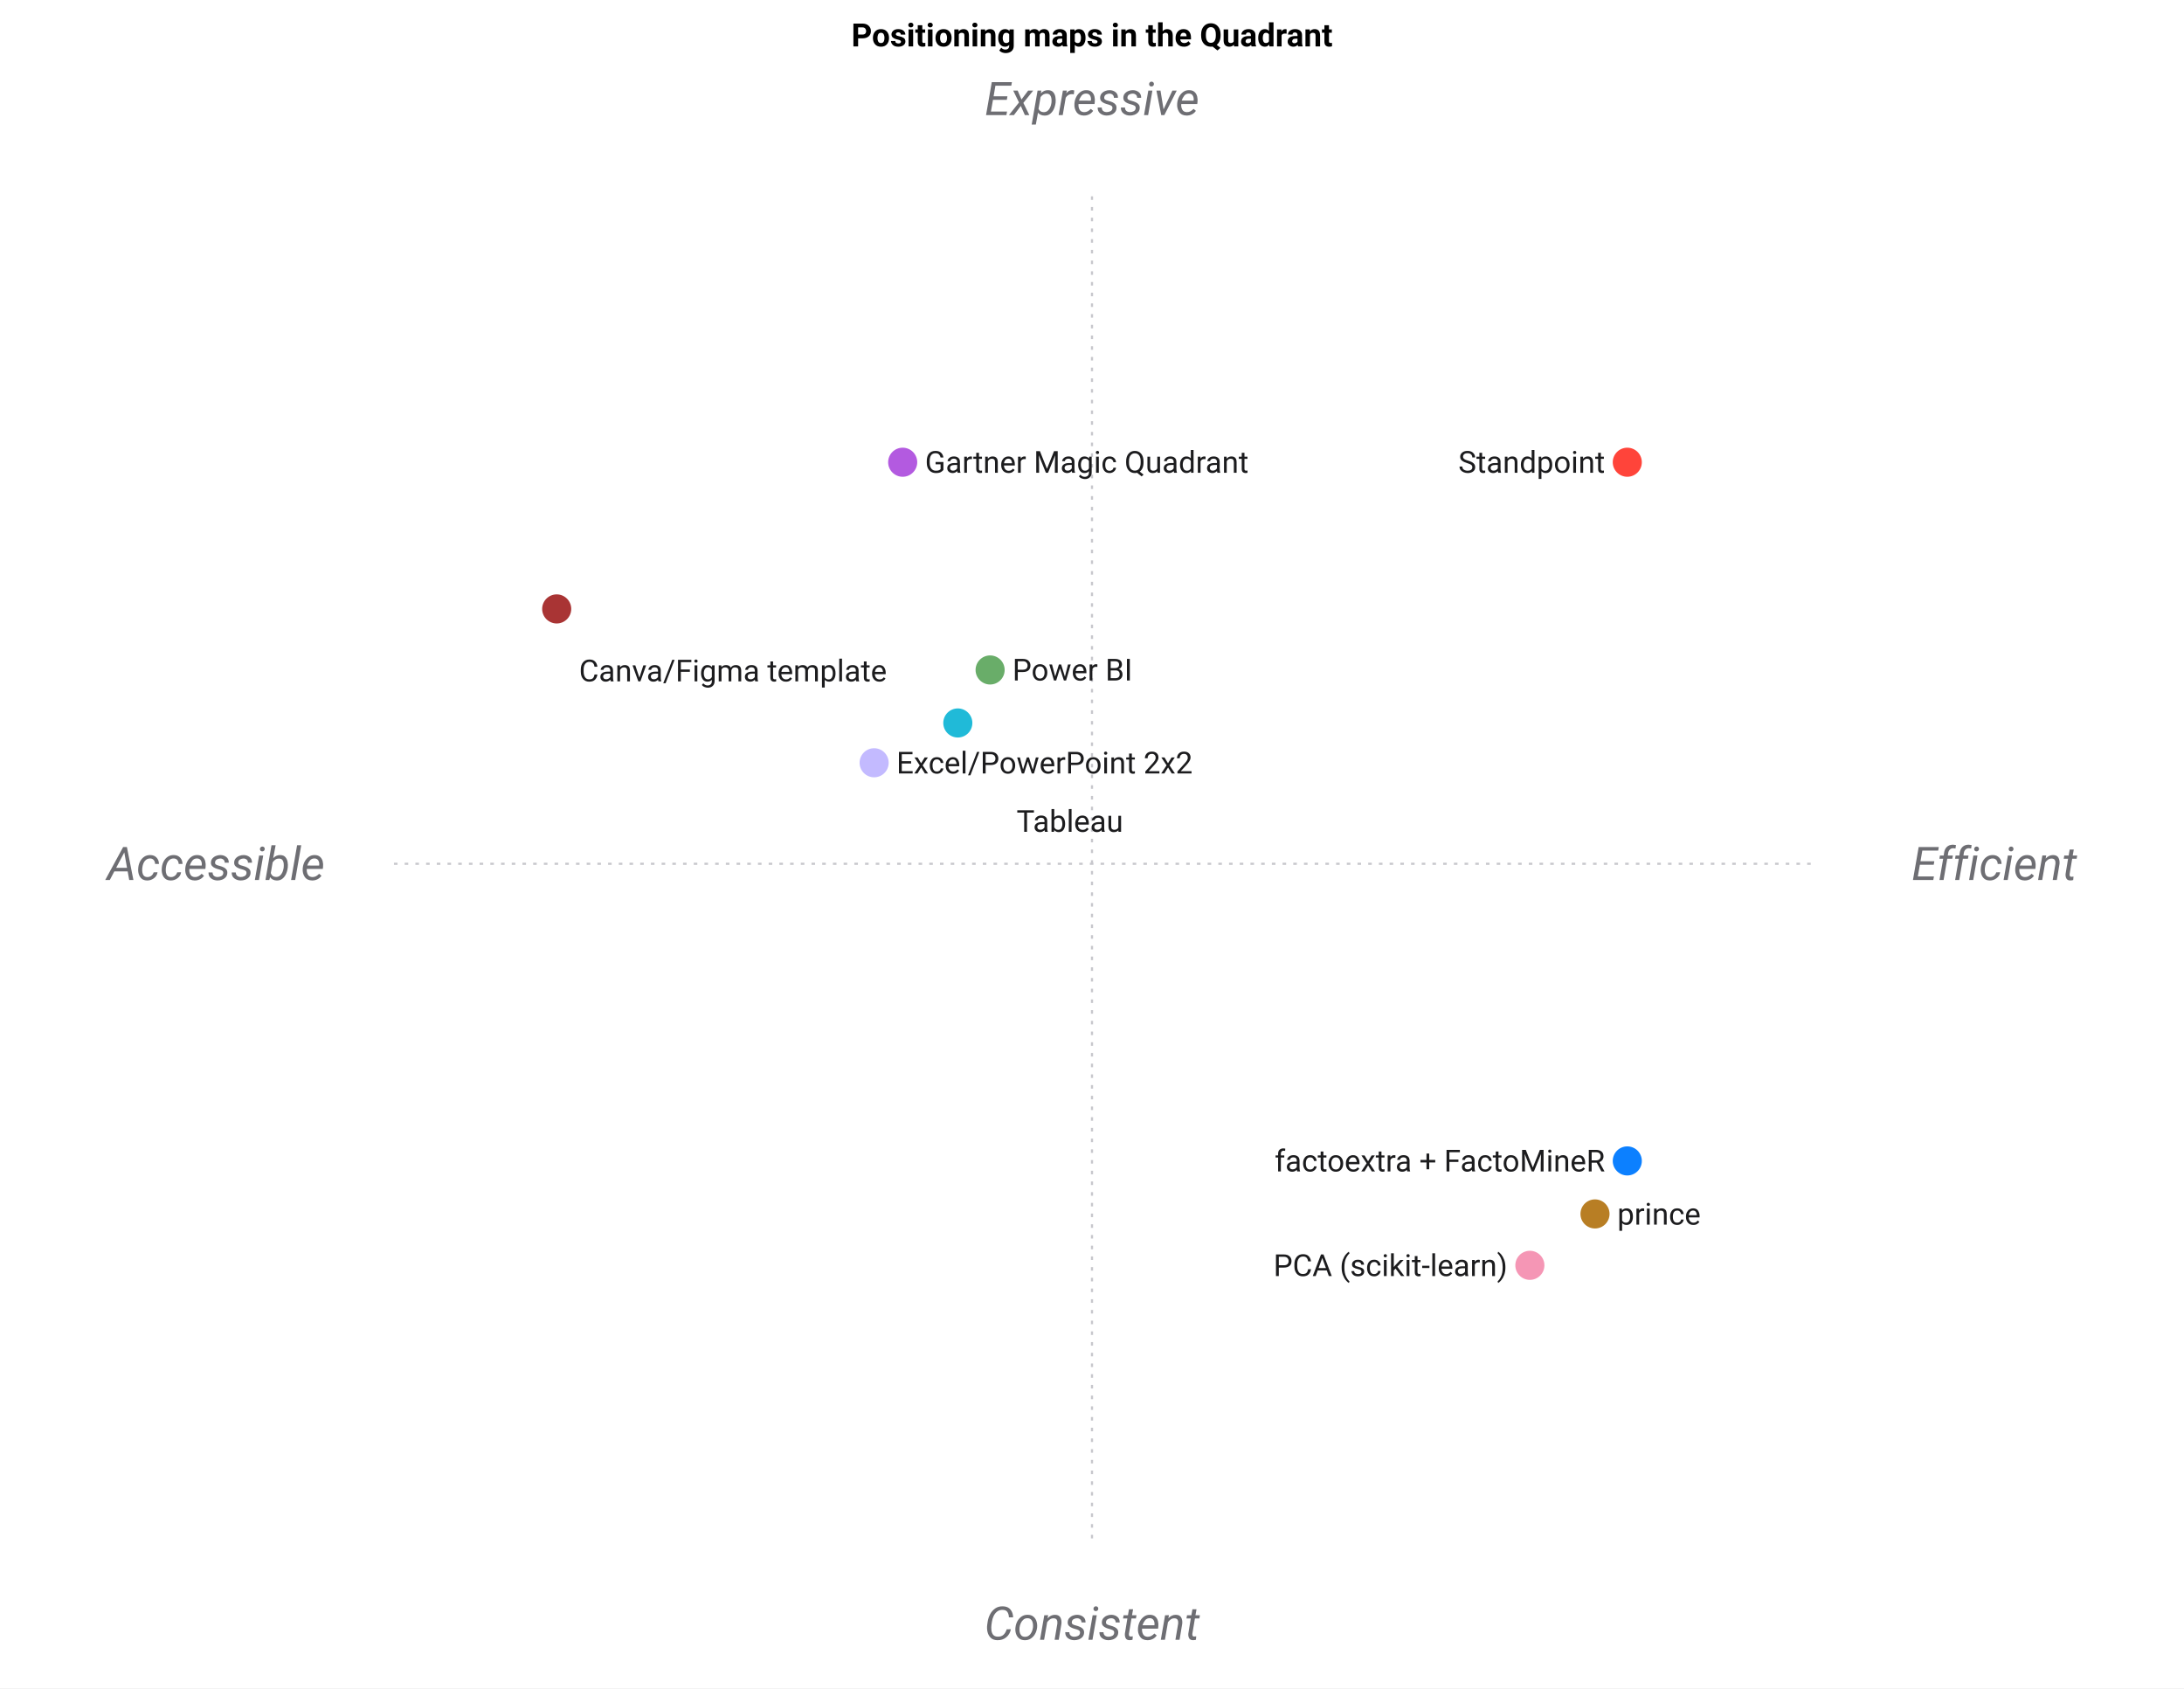
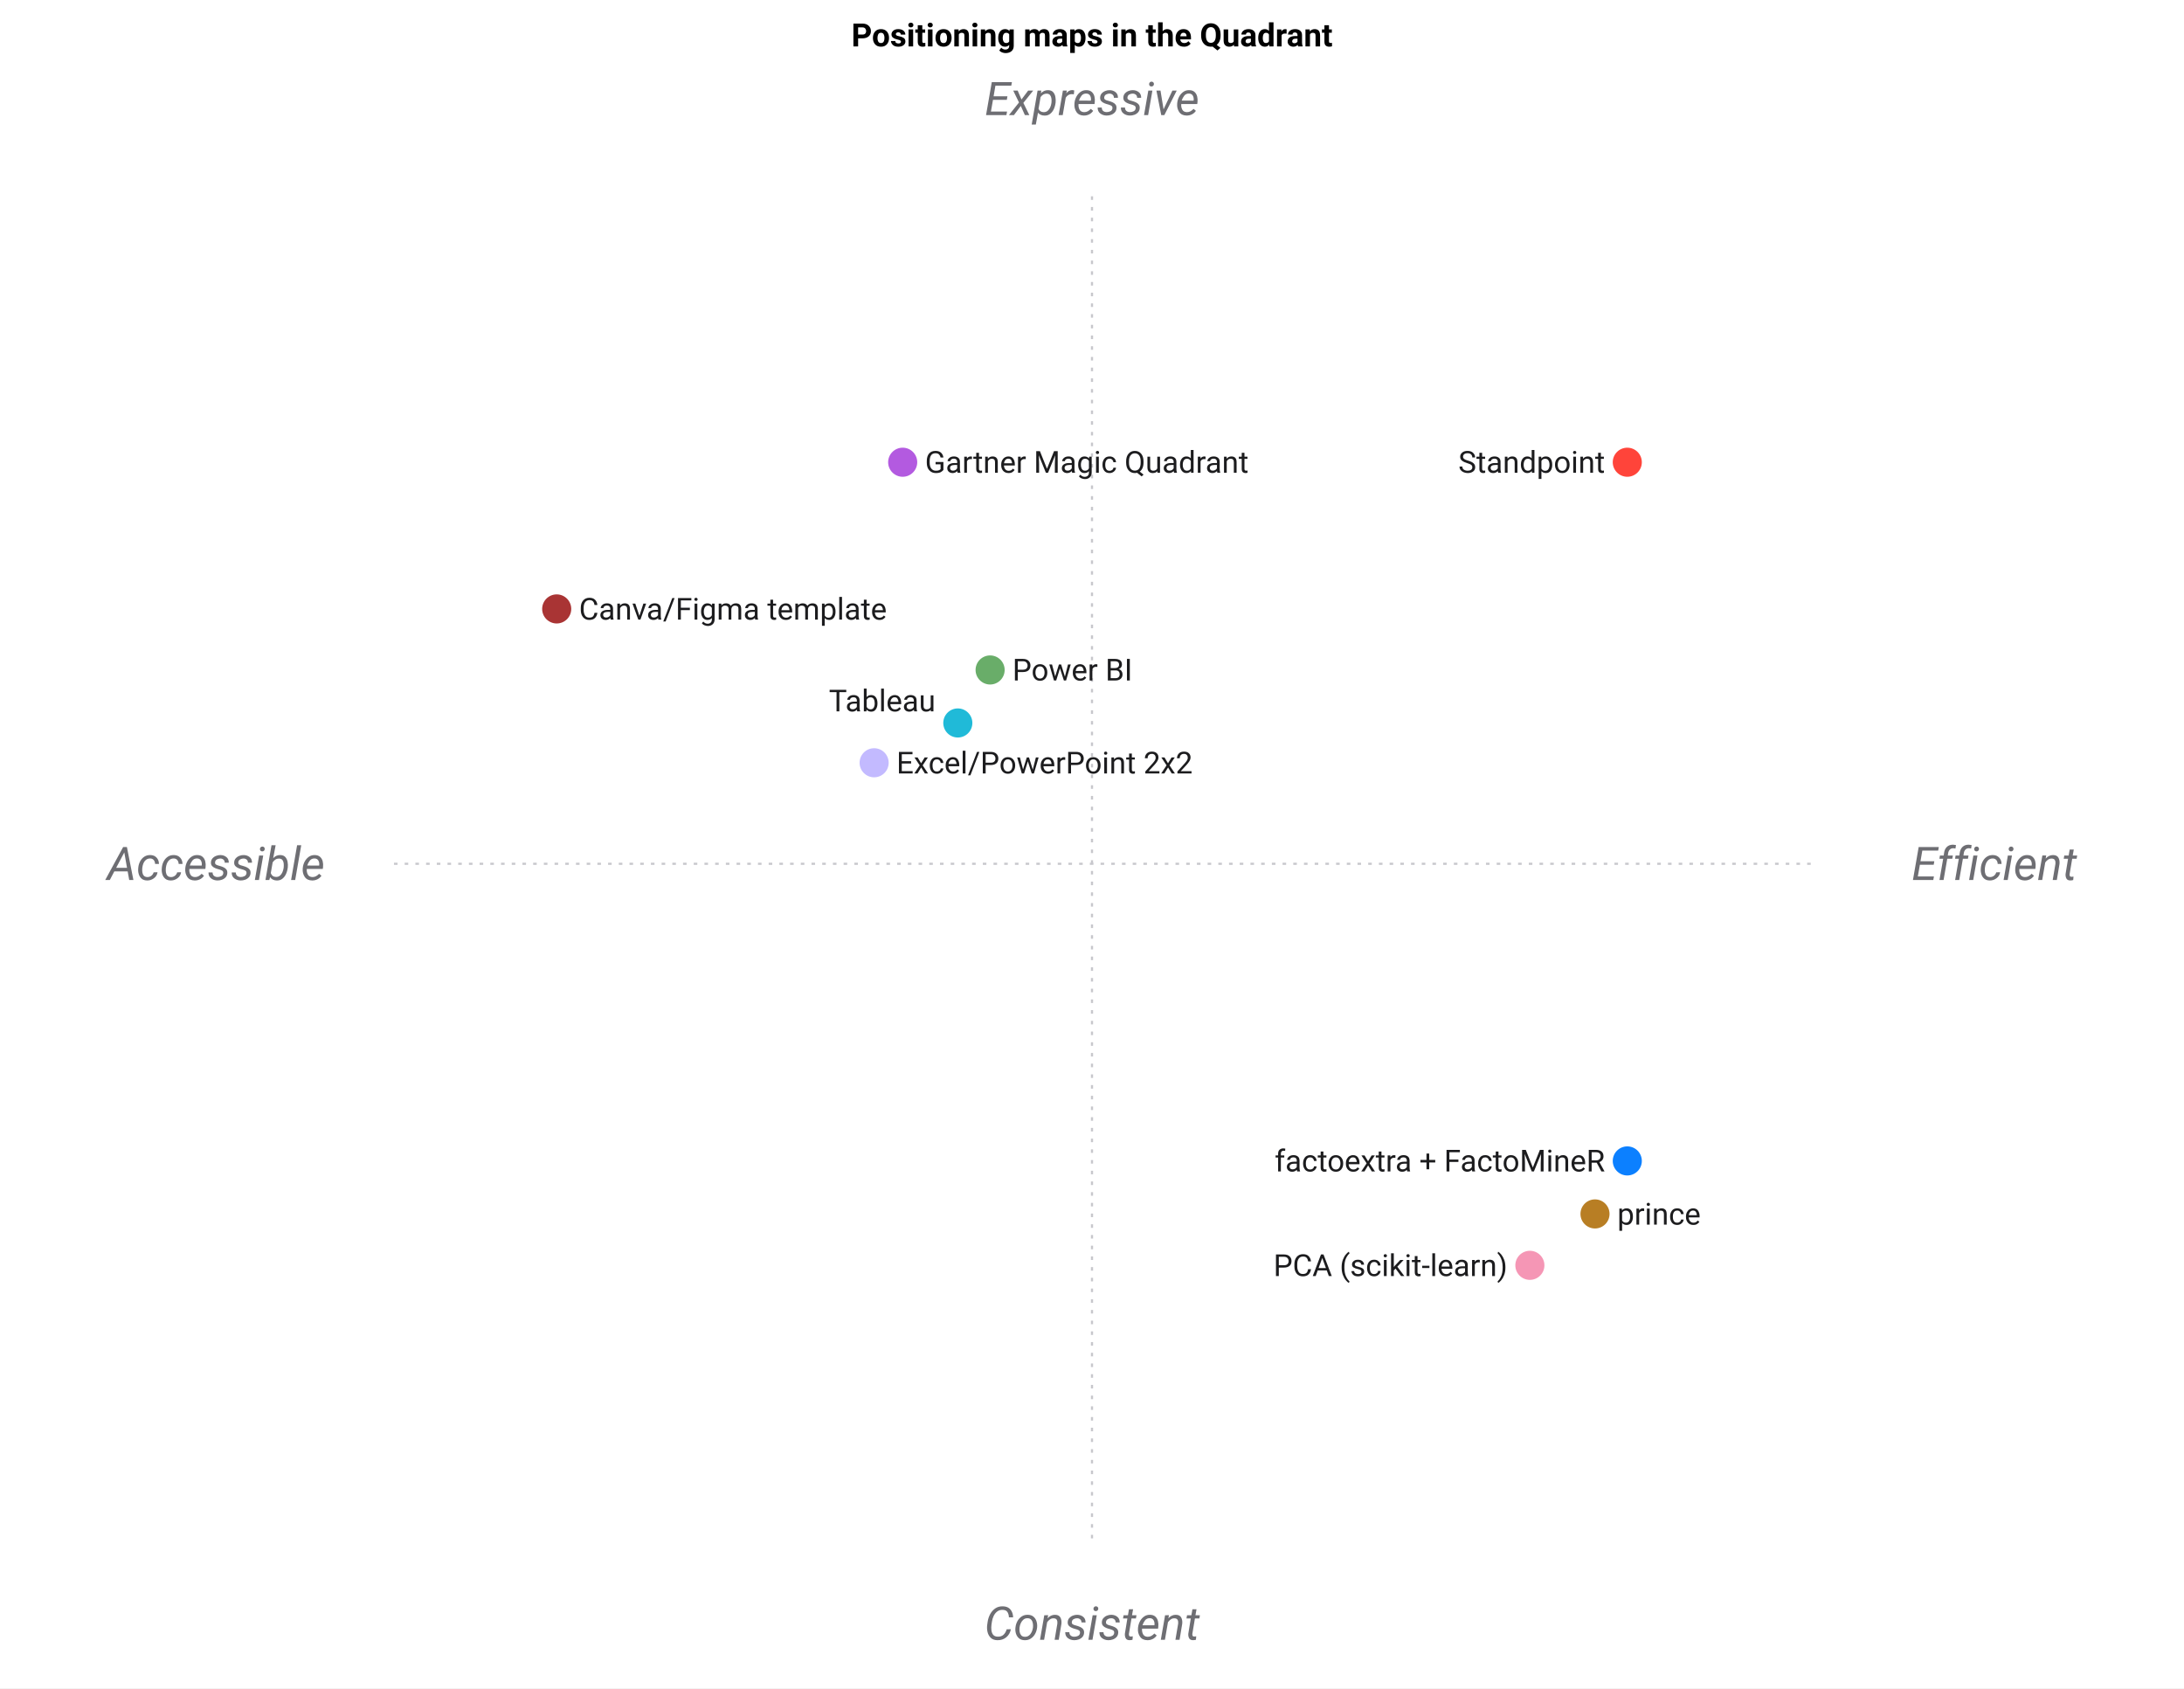
<svg xmlns="http://www.w3.org/2000/svg" width="1224" height="946" viewBox="0 0 1224 946" role="img" aria-labelledby="sp-title sp-desc" font-family="Roboto, -apple-system, Helvetica, Arial, sans-serif">
  <rect width="1224" height="946" fill="#FFFFFF" />
  <style>.sp-dot{cursor:pointer}.sp-dot:hover circle,.sp-dot:focus circle{stroke-width:2.4}.sp-dot:hover,.sp-dot:focus{filter:brightness(1.08);outline:none}</style>
  <line x1="220.8" y1="484.0" x2="1018.3" y2="484.0" stroke="#C7C7CC" stroke-width="1.2" stroke-dasharray="2,4" />
  <line x1="612.0" y1="862.0" x2="612.0" y2="106.0" stroke="#C7C7CC" stroke-width="1.2" stroke-dasharray="2,4" />
  <text data-pole="right" x="1164.0" y="493.1" font-size="26" font-style="italic" fill="#6E6E73" text-anchor="end">Efficient</text>
  <text data-pole="left" x="60.0" y="493.1" font-size="26" font-style="italic" fill="#6E6E73" text-anchor="start">Accessible</text>
  <text data-pole="top" x="612.0" y="64.5" font-size="26" font-style="italic" fill="#6E6E73" text-anchor="middle">Expressive</text>
  <text data-pole="bottom" x="612.0" y="918.8" font-size="26" font-style="italic" fill="#6E6E73" text-anchor="middle">Consistent</text>
  <g class="sp-dot" tabindex="0" role="img" aria-label="Positioning maps: Standpoint role: best axis1: 2.11 axis2: 1.93">
    <circle cx="912.0" cy="259.0" r="8.65" fill="#FF3B30" stroke="white" stroke-width="1" opacity="0.95" />
  </g>
  <text x="899.5" y="264.9" font-size="17" fill="#1C1C1E" text-anchor="end">Standpoint</text>
  <g class="sp-dot" tabindex="0" role="img" aria-label="Positioning maps: prince role: competitor axis1: 1.98 axis2: -1.68">
    <circle cx="893.9" cy="680.2" r="8.65" fill="#B47819" stroke="white" stroke-width="1" opacity="0.95" />
  </g>
  <text x="906.4" y="686.2" font-size="17" fill="#1C1C1E" text-anchor="start">prince</text>
  <g class="sp-dot" tabindex="0" role="img" aria-label="Positioning maps: PCA (scikit-learn) role: competitor axis1: 1.73 axis2: -1.93">
    <circle cx="857.4" cy="709.0" r="8.65" fill="#F591B1" stroke="white" stroke-width="1" opacity="0.95" />
  </g>
  <text x="844.9" y="715.0" font-size="17" fill="#1C1C1E" text-anchor="end">PCA (scikit-learn)</text>
  <g class="sp-dot" tabindex="0" role="img" aria-label="Positioning maps: factoextra + FactoMineR role: right axis1: 2.11 axis2: -1.43">
    <circle cx="912.0" cy="650.5" r="8.65" fill="#007AFF" stroke="white" stroke-width="1" opacity="0.95" />
  </g>
  <text x="899.5" y="656.4" font-size="17" fill="#1C1C1E" text-anchor="end">factoextra + FactoMineR</text>
  <g class="sp-dot" tabindex="0" role="img" aria-label="Positioning maps: Tableau role: competitor axis1: -0.53 axis2: 0.68">
    <circle cx="536.8" cy="405.1" r="8.65" fill="#15B7D6" stroke="white" stroke-width="1" opacity="0.95" />
  </g>
-   <text x="569.7" y="466.1" font-size="17" fill="#1C1C1E" text-anchor="start">Tableau</text>
+   <text x="524.3" y="398.6" font-size="17" fill="#1C1C1E" text-anchor="end">Tableau</text>
  <g class="sp-dot" tabindex="0" role="img" aria-label="Positioning maps: Power BI role: competitor axis1: -0.40 axis2: 0.93">
    <circle cx="554.9" cy="375.4" r="8.65" fill="#62A962" stroke="white" stroke-width="1" opacity="0.95" />
  </g>
  <text x="567.4" y="381.3" font-size="17" fill="#1C1C1E" text-anchor="start">Power BI</text>
  <g class="sp-dot" tabindex="0" role="img" aria-label="Positioning maps: Gartner Magic Quadrant role: top axis1: -0.75 axis2: 1.93">
    <circle cx="505.9" cy="259.0" r="8.65" fill="#AF52DE" stroke="white" stroke-width="1" opacity="0.95" />
  </g>
  <text x="518.4" y="264.9" font-size="17" fill="#1C1C1E" text-anchor="start">Gartner Magic Quadrant</text>
  <g class="sp-dot" tabindex="0" role="img" aria-label="Positioning maps: Excel/PowerPoint 2x2 role: competitor axis1: -0.86 axis2: 0.49">
    <circle cx="489.9" cy="427.4" r="8.65" fill="#C0B7FF" stroke="white" stroke-width="1" opacity="0.95" />
  </g>
  <text x="502.4" y="433.4" font-size="17" fill="#1C1C1E" text-anchor="start">Excel/PowerPoint 2x2</text>
  <g class="sp-dot" tabindex="0" role="img" aria-label="Positioning maps: Canva/Figma template role: worst axis1: -2.11 axis2: 1.23">
    <circle cx="312.0" cy="341.2" r="8.65" fill="#A52A2A" stroke="white" stroke-width="1" opacity="0.95" />
  </g>
-   <text x="324.5" y="381.8" font-size="17" fill="#1C1C1E" text-anchor="start">Canva/Figma template</text>
+   <text x="324.5" y="347.2" font-size="17" fill="#1C1C1E" text-anchor="start">Canva/Figma template</text>
  <text x="612.0" y="26" font-size="18" font-weight="bold" fill="#000" text-anchor="middle">Positioning maps in the Quadrant</text>
</svg>
